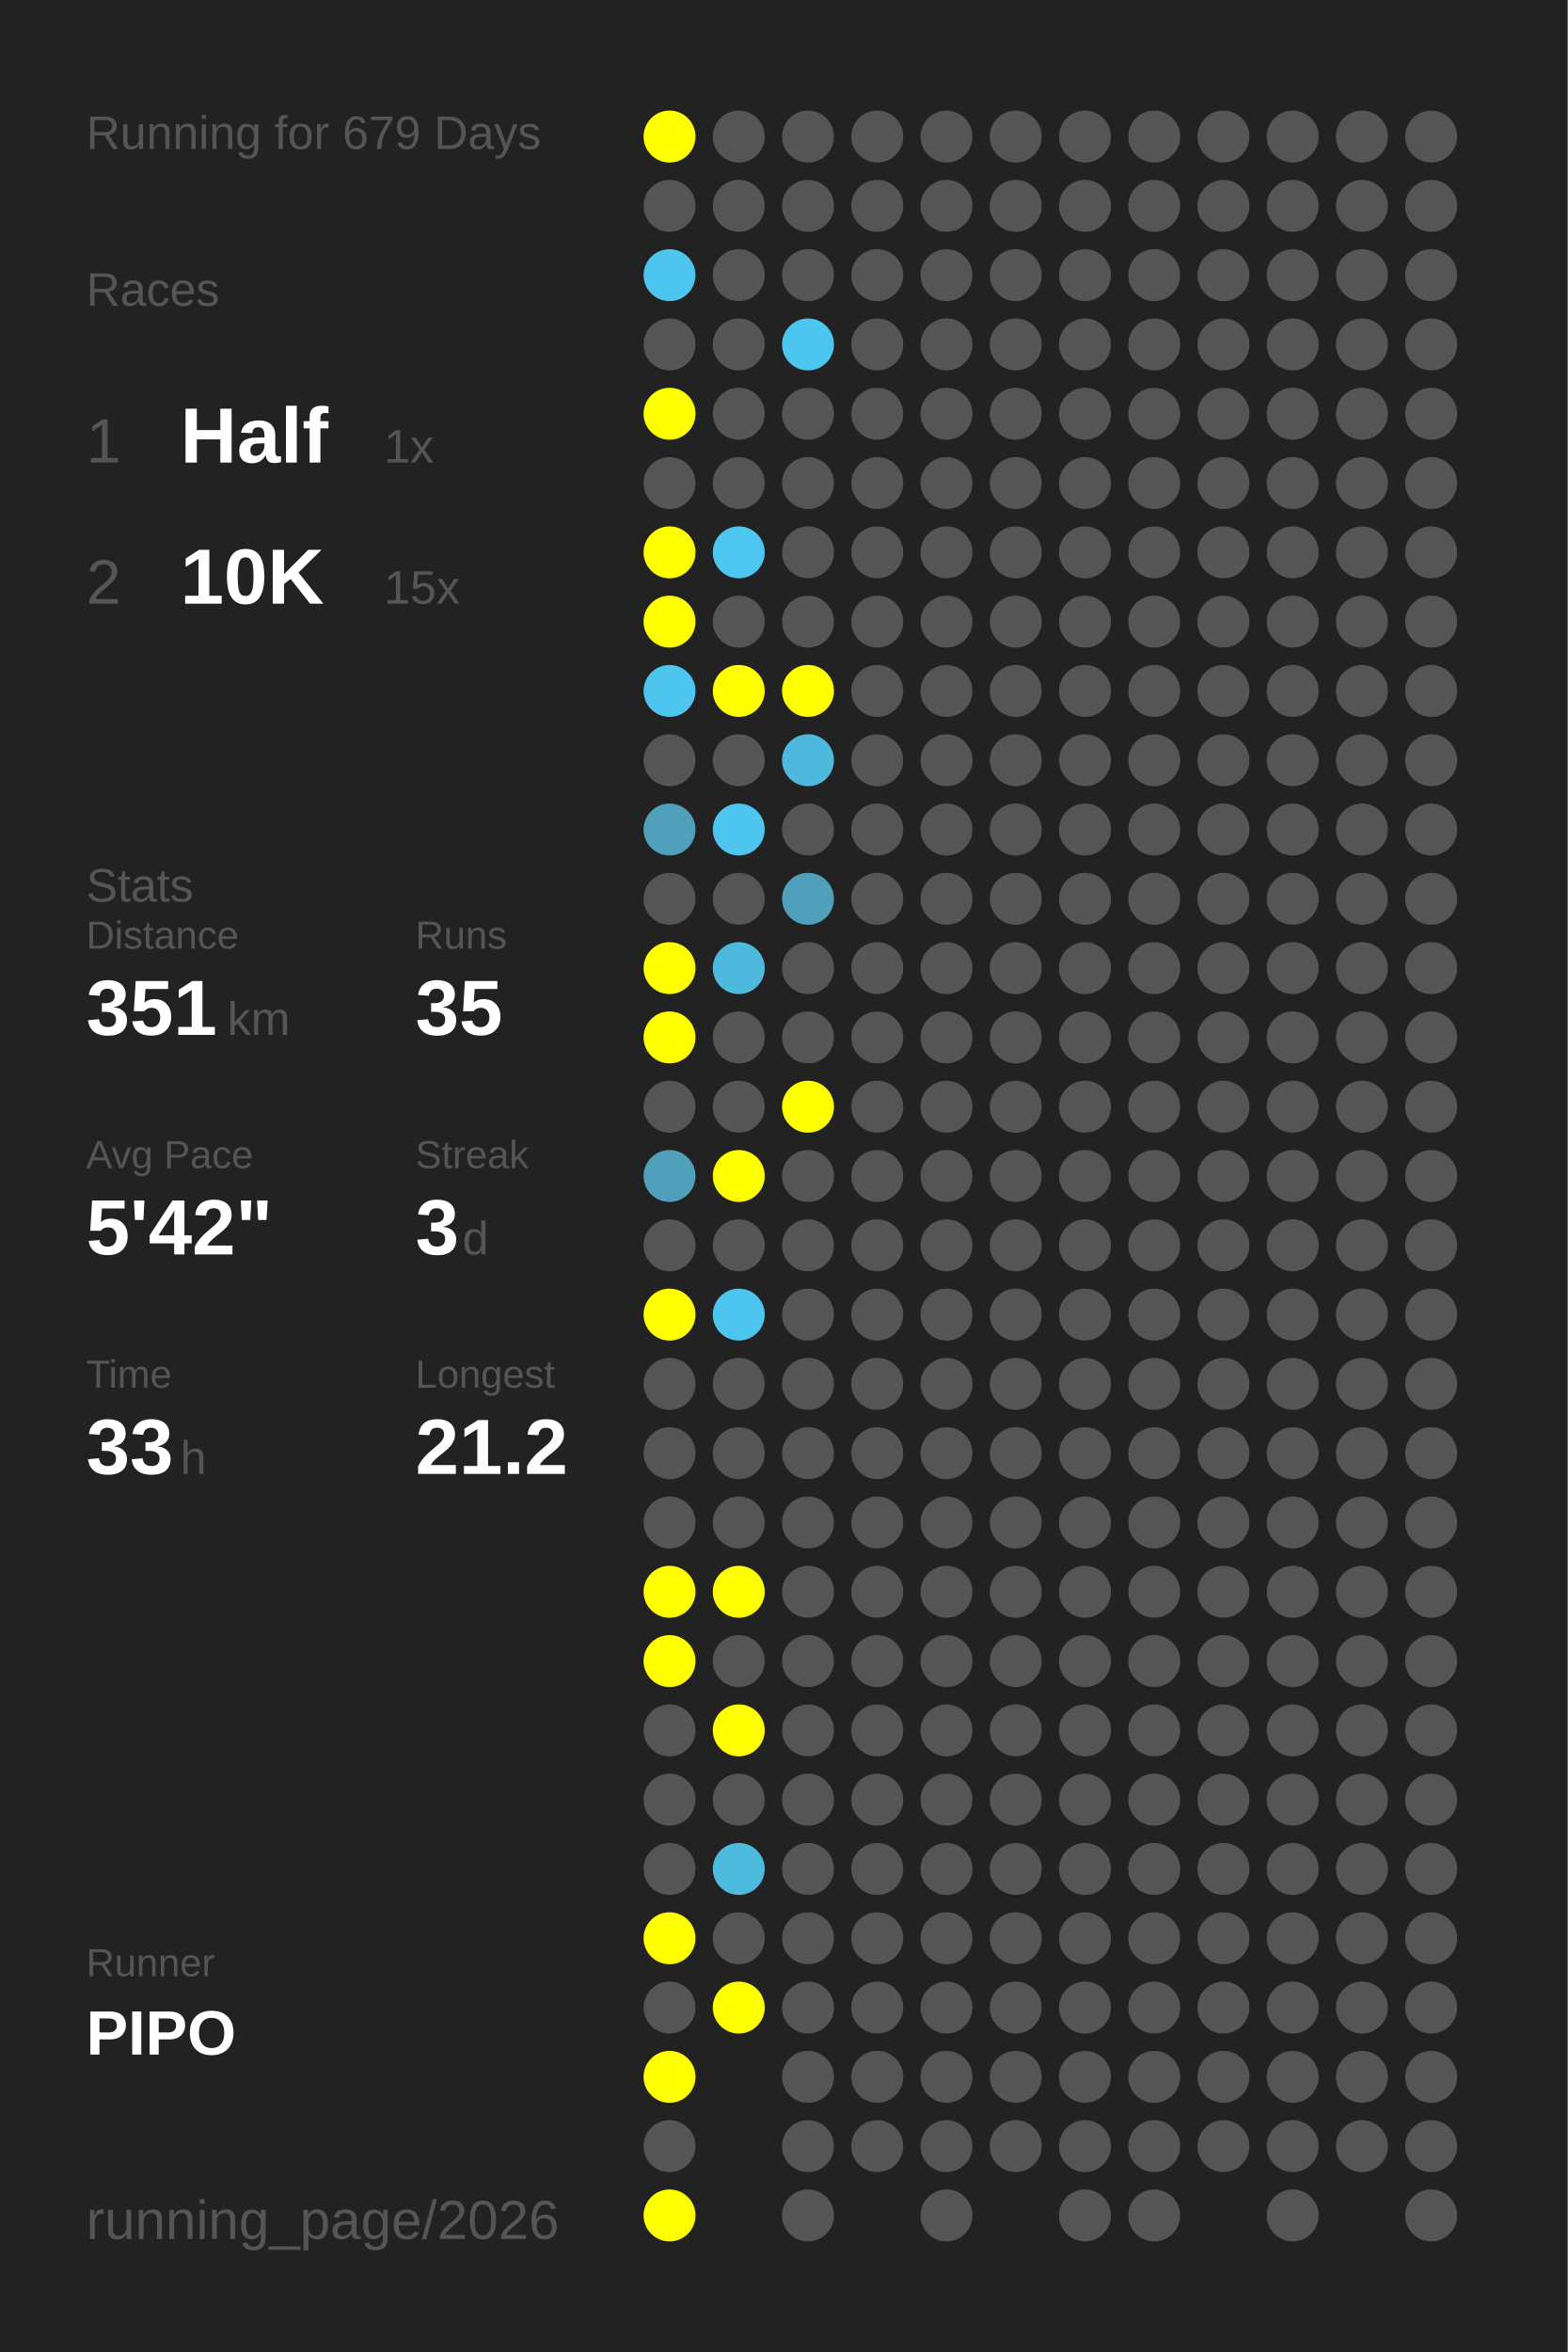
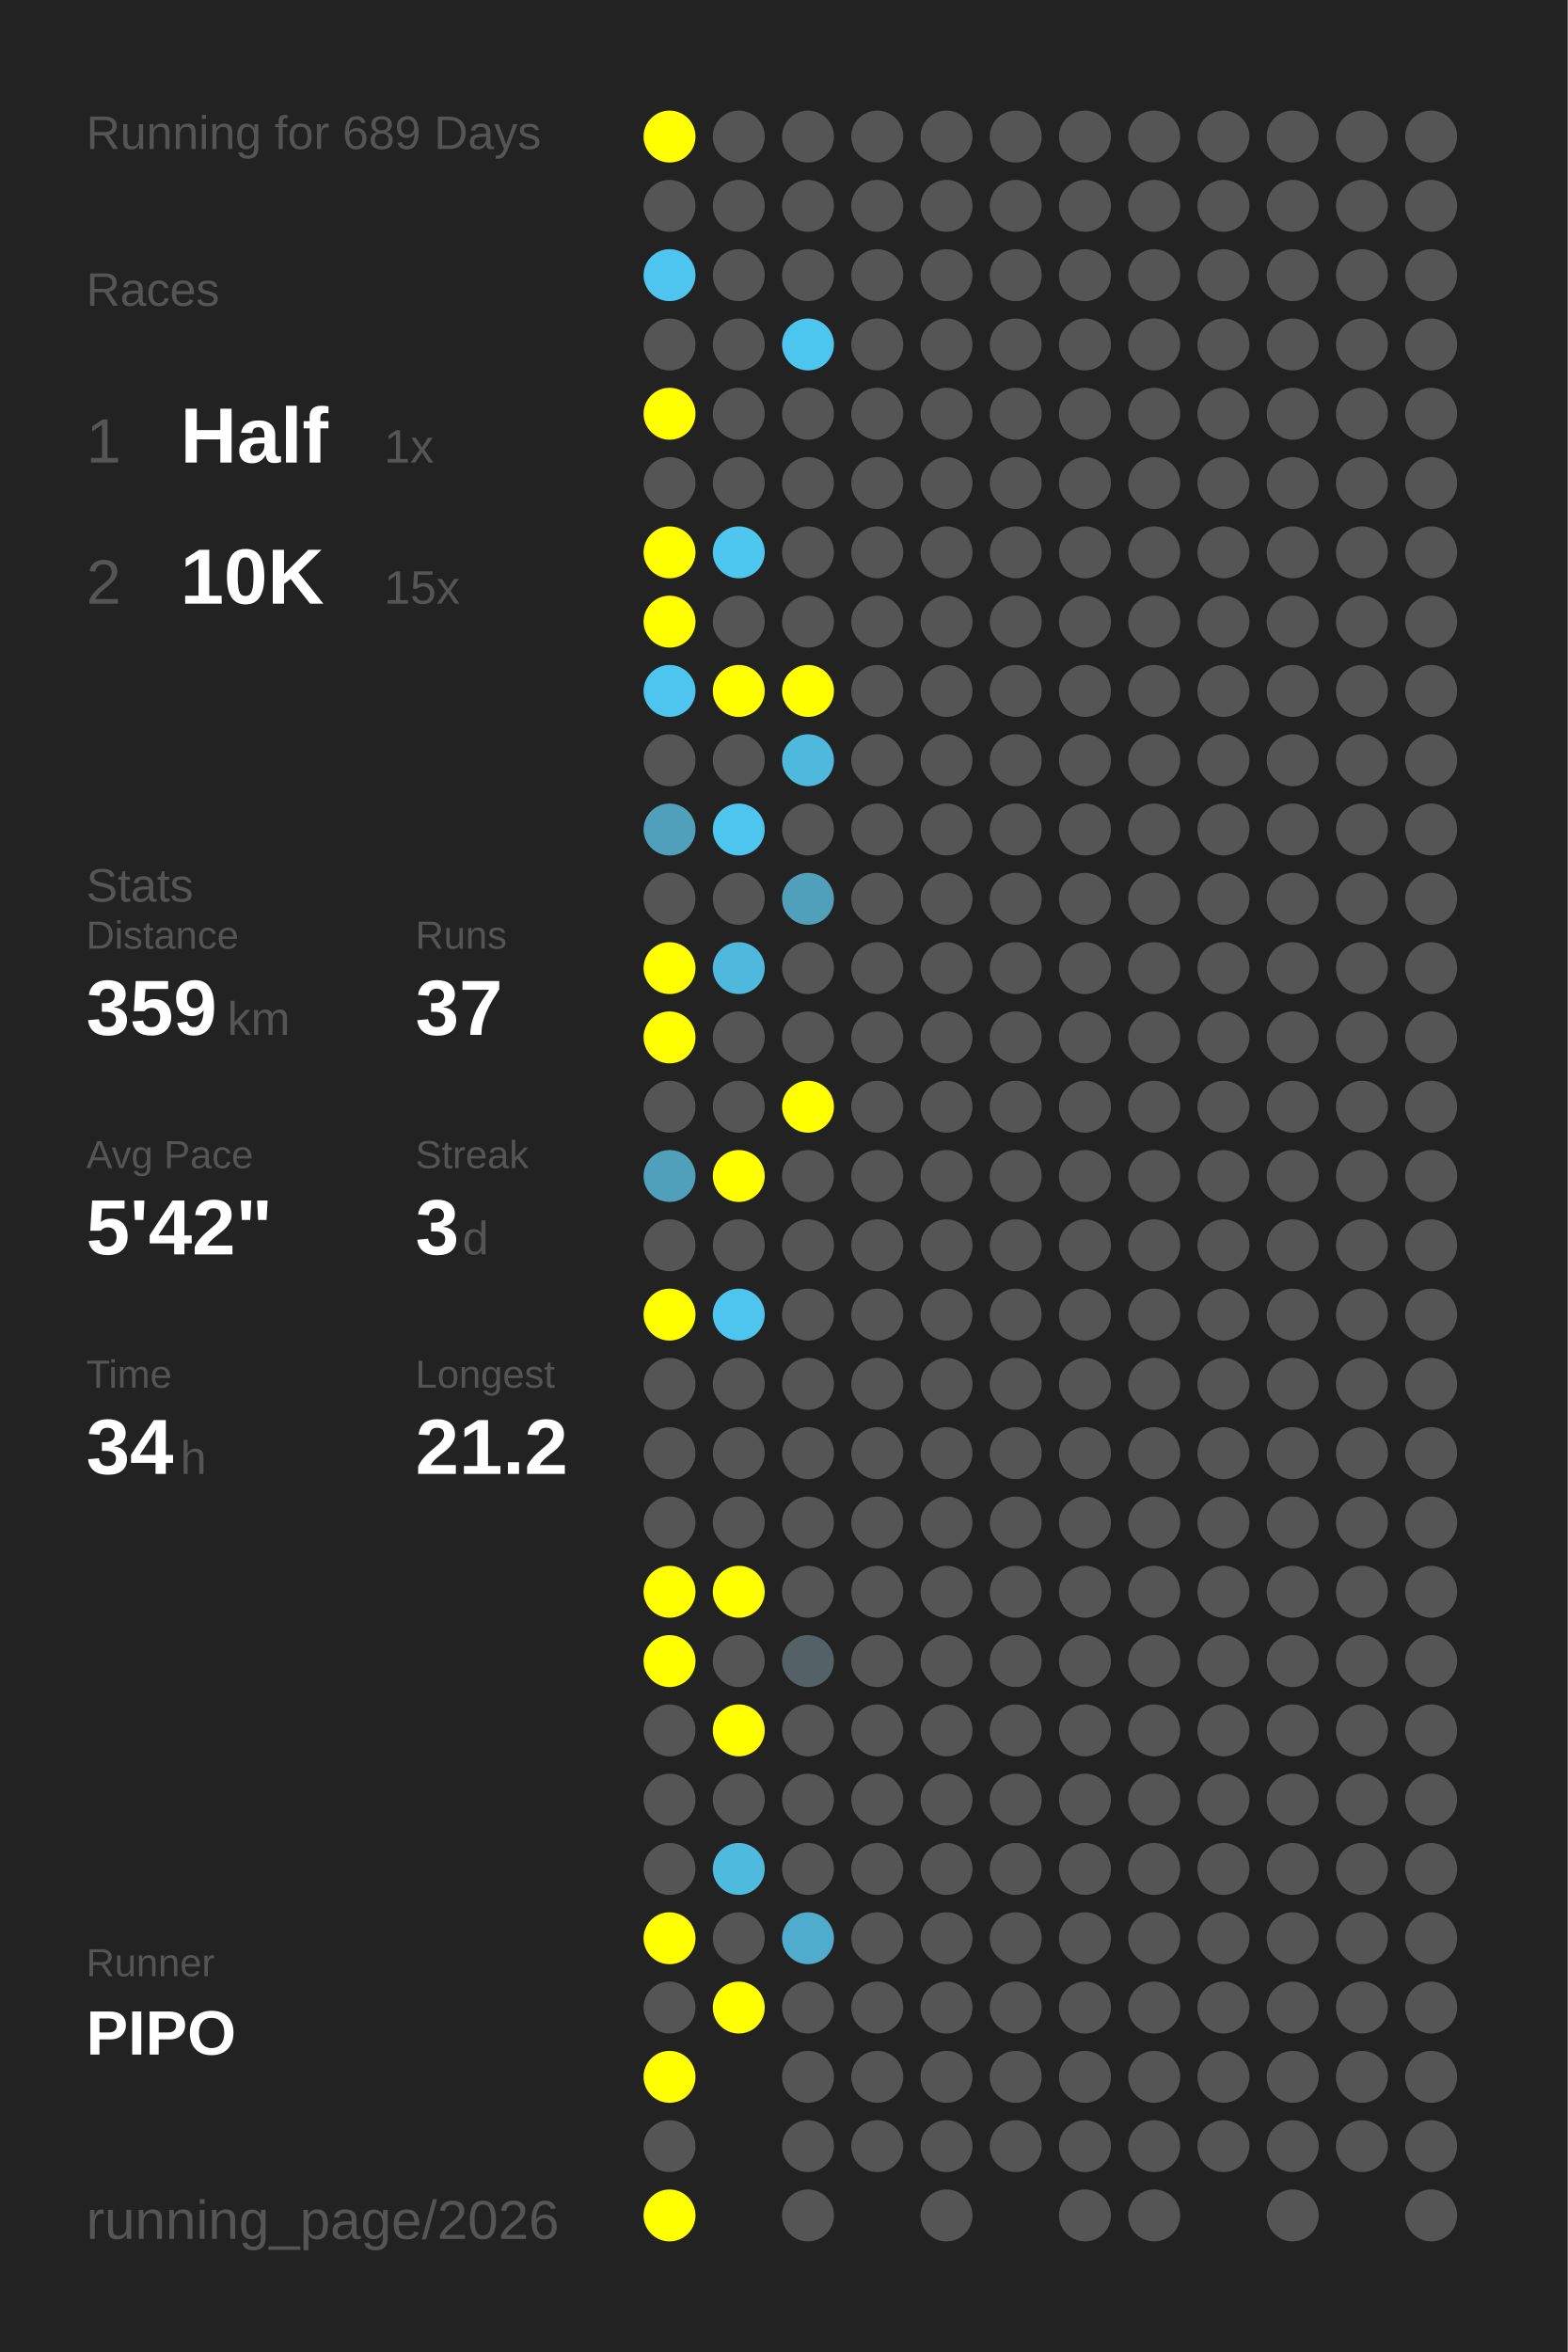
<svg xmlns="http://www.w3.org/2000/svg" baseProfile="full" height="300mm" version="1.1" viewBox="0,0,200,300" width="200mm">
  <defs />
  <rect fill="#222222" height="300" width="200" x="0" y="0" />
-   <text fill="#555555" style="font-size:6px; font-family:Arial;" x="11" y="19">Running for 679 Days</text>
+   <text fill="#555555" style="font-size:6px; font-family:Arial;" x="11" y="19">Running for 689 Days</text>
  <text fill="#555555" style="font-size:6px; font-family:Arial;" x="11" y="39">Races</text>
  <text fill="#555555" style="font-size:8px; font-family:Arial;" x="11" y="59">1</text>
  <text fill="#FFFFFF" style="font-size:10px; font-family:Arial; font-weight:bold;" x="23" y="59">Half</text>
  <text fill="#555555" style="font-size:6px; font-family:Arial;" x="49" y="59">1x</text>
  <text fill="#555555" style="font-size:8px; font-family:Arial;" x="11" y="77">2</text>
  <text fill="#FFFFFF" style="font-size:10px; font-family:Arial; font-weight:bold;" x="23" y="77">10K</text>
  <text fill="#555555" style="font-size:6px; font-family:Arial;" x="49" y="77">15x</text>
  <text fill="#555555" style="font-size:6px; font-family:Arial;" x="11" y="115">Stats</text>
  <text fill="#555555" style="font-size:5px; font-family:Arial;" x="11" y="121">Distance</text>
-   <text fill="#FFFFFF" style="font-size:10px; font-family:Arial; font-weight:bold;" x="11" y="132">351</text>
+   <text fill="#FFFFFF" style="font-size:10px; font-family:Arial; font-weight:bold;" x="11" y="132">359</text>
  <text fill="#555555" style="font-size:6px; font-family:Arial;" x="29" y="132">km</text>
  <text fill="#555555" style="font-size:5px; font-family:Arial;" x="53" y="121">Runs</text>
-   <text fill="#FFFFFF" style="font-size:10px; font-family:Arial; font-weight:bold;" x="53" y="132">35</text>
+   <text fill="#FFFFFF" style="font-size:10px; font-family:Arial; font-weight:bold;" x="53" y="132">37</text>
  <text fill="#555555" style="font-size:5px; font-family:Arial;" x="11" y="149">Avg Pace</text>
  <text fill="#FFFFFF" style="font-size:10px; font-family:Arial; font-weight:bold;" x="11" y="160">5'42"</text>
  <text fill="#555555" style="font-size:5px; font-family:Arial;" x="53" y="149">Streak</text>
  <text fill="#FFFFFF" style="font-size:10px; font-family:Arial; font-weight:bold;" x="53" y="160">3</text>
  <text fill="#555555" style="font-size:6px; font-family:Arial;" x="59" y="160">d</text>
  <text fill="#555555" style="font-size:5px; font-family:Arial;" x="11" y="177">Time</text>
-   <text fill="#FFFFFF" style="font-size:10px; font-family:Arial; font-weight:bold;" x="11" y="188">33</text>
+   <text fill="#FFFFFF" style="font-size:10px; font-family:Arial; font-weight:bold;" x="11" y="188">34</text>
  <text fill="#555555" style="font-size:6px; font-family:Arial;" x="23" y="188">h</text>
  <text fill="#555555" style="font-size:5px; font-family:Arial;" x="53" y="177">Longest</text>
  <text fill="#FFFFFF" style="font-size:10px; font-family:Arial; font-weight:bold;" x="53" y="188">21.2</text>
  <text fill="#555555" style="font-size:5px; font-family:Arial;" x="11" y="252.065">Runner</text>
  <text fill="#FFFFFF" style="font-size:8px; font-family:Arial; font-weight:bold;" x="11" y="262.065">PIPO</text>
  <text fill="#555555" style="font-size:7px; font-family:Arial;" x="11" y="285.581">running_page/2026</text>
  <circle cx="85.417" cy="17.419" fill="#FFFF00" r="3.312" />
  <circle cx="85.417" cy="26.258" fill="#555555" r="3.312" />
  <circle cx="85.417" cy="35.097" fill="#4dc5ee" r="3.312" />
  <circle cx="85.417" cy="43.935" fill="#555555" r="3.312" />
  <circle cx="85.417" cy="52.774" fill="#FFFF00" r="3.312" />
  <circle cx="85.417" cy="61.613" fill="#555555" r="3.312" />
  <circle cx="85.417" cy="70.452" fill="#FFFF00" r="3.312" />
  <circle cx="85.417" cy="79.29" fill="#FFFF00" r="3.312" />
  <circle cx="85.417" cy="88.129" fill="#4dc5ee" r="3.312" />
  <circle cx="85.417" cy="96.968" fill="#555555" r="3.312" />
  <circle cx="85.417" cy="105.806" fill="#50a0bb" r="3.312" />
  <circle cx="85.417" cy="114.645" fill="#555555" r="3.312" />
  <circle cx="85.417" cy="123.484" fill="#FFFF00" r="3.312" />
  <circle cx="85.417" cy="132.323" fill="#FFFF00" r="3.312" />
  <circle cx="85.417" cy="141.161" fill="#555555" r="3.312" />
  <circle cx="85.417" cy="150" fill="#50a0bb" r="3.312" />
  <circle cx="85.417" cy="158.839" fill="#555555" r="3.312" />
  <circle cx="85.417" cy="167.677" fill="#FFFF00" r="3.312" />
  <circle cx="85.417" cy="176.516" fill="#555555" r="3.312" />
  <circle cx="85.417" cy="185.355" fill="#555555" r="3.312" />
  <circle cx="85.417" cy="194.194" fill="#555555" r="3.312" />
  <circle cx="85.417" cy="203.032" fill="#FFFF00" r="3.312" />
  <circle cx="85.417" cy="211.871" fill="#FFFF00" r="3.312" />
  <circle cx="85.417" cy="220.71" fill="#555555" r="3.312" />
  <circle cx="85.417" cy="229.548" fill="#555555" r="3.312" />
  <circle cx="85.417" cy="238.387" fill="#555555" r="3.312" />
  <circle cx="85.417" cy="247.226" fill="#FFFF00" r="3.312" />
  <circle cx="85.417" cy="256.065" fill="#555555" r="3.312" />
  <circle cx="85.417" cy="264.903" fill="#FFFF00" r="3.312" />
  <circle cx="85.417" cy="273.742" fill="#555555" r="3.312" />
  <circle cx="85.417" cy="282.581" fill="#FFFF00" r="3.312" />
  <circle cx="94.25" cy="17.419" fill="#555555" r="3.312" />
  <circle cx="94.25" cy="26.258" fill="#555555" r="3.312" />
  <circle cx="94.25" cy="35.097" fill="#555555" r="3.312" />
  <circle cx="94.25" cy="43.935" fill="#555555" r="3.312" />
  <circle cx="94.25" cy="52.774" fill="#555555" r="3.312" />
  <circle cx="94.25" cy="61.613" fill="#555555" r="3.312" />
  <circle cx="94.25" cy="70.452" fill="#4dc7f0" r="3.312" />
  <circle cx="94.25" cy="79.29" fill="#555555" r="3.312" />
  <circle cx="94.25" cy="88.129" fill="#FFFF00" r="3.312" />
  <circle cx="94.25" cy="96.968" fill="#555555" r="3.312" />
  <circle cx="94.25" cy="105.806" fill="#4dc5ee" r="3.312" />
  <circle cx="94.25" cy="114.645" fill="#555555" r="3.312" />
  <circle cx="94.25" cy="123.484" fill="#4eb9dd" r="3.312" />
  <circle cx="94.25" cy="132.323" fill="#555555" r="3.312" />
  <circle cx="94.25" cy="141.161" fill="#555555" r="3.312" />
  <circle cx="94.25" cy="150" fill="#FFFF00" r="3.312" />
  <circle cx="94.25" cy="158.839" fill="#555555" r="3.312" />
  <circle cx="94.25" cy="167.677" fill="#4dc5ee" r="3.312" />
  <circle cx="94.25" cy="176.516" fill="#555555" r="3.312" />
  <circle cx="94.25" cy="185.355" fill="#555555" r="3.312" />
  <circle cx="94.25" cy="194.194" fill="#555555" r="3.312" />
  <circle cx="94.25" cy="203.032" fill="#FFFF00" r="3.312" />
  <circle cx="94.25" cy="211.871" fill="#555555" r="3.312" />
  <circle cx="94.25" cy="220.71" fill="#FFFF00" r="3.312" />
  <circle cx="94.25" cy="229.548" fill="#555555" r="3.312" />
  <circle cx="94.25" cy="238.387" fill="#4ebade" r="3.312" />
  <circle cx="94.25" cy="247.226" fill="#555555" r="3.312" />
  <circle cx="94.25" cy="256.065" fill="#FFFF00" r="3.312" />
  <circle cx="103.083" cy="17.419" fill="#555555" r="3.312" />
  <circle cx="103.083" cy="26.258" fill="#555555" r="3.312" />
  <circle cx="103.083" cy="35.097" fill="#555555" r="3.312" />
  <circle cx="103.083" cy="43.935" fill="#4dc6ef" r="3.312" />
  <circle cx="103.083" cy="52.774" fill="#555555" r="3.312" />
  <circle cx="103.083" cy="61.613" fill="#555555" r="3.312" />
  <circle cx="103.083" cy="70.452" fill="#555555" r="3.312" />
  <circle cx="103.083" cy="79.29" fill="#555555" r="3.312" />
  <circle cx="103.083" cy="88.129" fill="#FFFF00" r="3.312" />
  <circle cx="103.083" cy="96.968" fill="#4eb9dd" r="3.312" />
  <circle cx="103.083" cy="105.806" fill="#555555" r="3.312" />
  <circle cx="103.083" cy="114.645" fill="#50a0bb" r="3.312" />
  <circle cx="103.083" cy="123.484" fill="#555555" r="3.312" />
  <circle cx="103.083" cy="132.323" fill="#555555" r="3.312" />
  <circle cx="103.083" cy="141.161" fill="#FFFF00" r="3.312" />
  <circle cx="103.083" cy="150" fill="#555555" r="3.312" />
  <circle cx="103.083" cy="158.839" fill="#555555" r="3.312" />
  <circle cx="103.083" cy="167.677" fill="#555555" r="3.312" />
  <circle cx="103.083" cy="176.516" fill="#555555" r="3.312" />
  <circle cx="103.083" cy="185.355" fill="#555555" r="3.312" />
  <circle cx="103.083" cy="194.194" fill="#555555" r="3.312" />
  <circle cx="103.083" cy="203.032" fill="#555555" r="3.312" />
-   <circle cx="103.083" cy="211.871" fill="#555555" r="3.312" />
+   <circle cx="103.083" cy="211.871" fill="#546166" r="3.312" />
  <circle cx="103.083" cy="220.71" fill="#555555" r="3.312" />
  <circle cx="103.083" cy="229.548" fill="#555555" r="3.312" />
  <circle cx="103.083" cy="238.387" fill="#555555" r="3.312" />
-   <circle cx="103.083" cy="247.226" fill="#555555" r="3.312" />
+   <circle cx="103.083" cy="247.226" fill="#4faccc" r="3.312" />
  <circle cx="103.083" cy="256.065" fill="#555555" r="3.312" />
  <circle cx="103.083" cy="264.903" fill="#555555" r="3.312" />
  <circle cx="103.083" cy="273.742" fill="#555555" r="3.312" />
  <circle cx="103.083" cy="282.581" fill="#555555" r="3.312" />
  <circle cx="111.917" cy="17.419" fill="#555555" r="3.312" />
  <circle cx="111.917" cy="26.258" fill="#555555" r="3.312" />
  <circle cx="111.917" cy="35.097" fill="#555555" r="3.312" />
  <circle cx="111.917" cy="43.935" fill="#555555" r="3.312" />
  <circle cx="111.917" cy="52.774" fill="#555555" r="3.312" />
  <circle cx="111.917" cy="61.613" fill="#555555" r="3.312" />
  <circle cx="111.917" cy="70.452" fill="#555555" r="3.312" />
  <circle cx="111.917" cy="79.29" fill="#555555" r="3.312" />
  <circle cx="111.917" cy="88.129" fill="#555555" r="3.312" />
  <circle cx="111.917" cy="96.968" fill="#555555" r="3.312" />
  <circle cx="111.917" cy="105.806" fill="#555555" r="3.312" />
  <circle cx="111.917" cy="114.645" fill="#555555" r="3.312" />
  <circle cx="111.917" cy="123.484" fill="#555555" r="3.312" />
  <circle cx="111.917" cy="132.323" fill="#555555" r="3.312" />
  <circle cx="111.917" cy="141.161" fill="#555555" r="3.312" />
  <circle cx="111.917" cy="150" fill="#555555" r="3.312" />
  <circle cx="111.917" cy="158.839" fill="#555555" r="3.312" />
  <circle cx="111.917" cy="167.677" fill="#555555" r="3.312" />
  <circle cx="111.917" cy="176.516" fill="#555555" r="3.312" />
  <circle cx="111.917" cy="185.355" fill="#555555" r="3.312" />
  <circle cx="111.917" cy="194.194" fill="#555555" r="3.312" />
  <circle cx="111.917" cy="203.032" fill="#555555" r="3.312" />
  <circle cx="111.917" cy="211.871" fill="#555555" r="3.312" />
  <circle cx="111.917" cy="220.71" fill="#555555" r="3.312" />
  <circle cx="111.917" cy="229.548" fill="#555555" r="3.312" />
  <circle cx="111.917" cy="238.387" fill="#555555" r="3.312" />
  <circle cx="111.917" cy="247.226" fill="#555555" r="3.312" />
  <circle cx="111.917" cy="256.065" fill="#555555" r="3.312" />
  <circle cx="111.917" cy="264.903" fill="#555555" r="3.312" />
  <circle cx="111.917" cy="273.742" fill="#555555" r="3.312" />
  <circle cx="120.75" cy="17.419" fill="#555555" r="3.312" />
  <circle cx="120.75" cy="26.258" fill="#555555" r="3.312" />
  <circle cx="120.75" cy="35.097" fill="#555555" r="3.312" />
  <circle cx="120.75" cy="43.935" fill="#555555" r="3.312" />
  <circle cx="120.75" cy="52.774" fill="#555555" r="3.312" />
  <circle cx="120.75" cy="61.613" fill="#555555" r="3.312" />
  <circle cx="120.75" cy="70.452" fill="#555555" r="3.312" />
  <circle cx="120.75" cy="79.29" fill="#555555" r="3.312" />
  <circle cx="120.75" cy="88.129" fill="#555555" r="3.312" />
  <circle cx="120.75" cy="96.968" fill="#555555" r="3.312" />
  <circle cx="120.75" cy="105.806" fill="#555555" r="3.312" />
  <circle cx="120.75" cy="114.645" fill="#555555" r="3.312" />
  <circle cx="120.75" cy="123.484" fill="#555555" r="3.312" />
  <circle cx="120.75" cy="132.323" fill="#555555" r="3.312" />
  <circle cx="120.75" cy="141.161" fill="#555555" r="3.312" />
  <circle cx="120.75" cy="150" fill="#555555" r="3.312" />
  <circle cx="120.75" cy="158.839" fill="#555555" r="3.312" />
  <circle cx="120.75" cy="167.677" fill="#555555" r="3.312" />
  <circle cx="120.75" cy="176.516" fill="#555555" r="3.312" />
  <circle cx="120.75" cy="185.355" fill="#555555" r="3.312" />
  <circle cx="120.75" cy="194.194" fill="#555555" r="3.312" />
  <circle cx="120.75" cy="203.032" fill="#555555" r="3.312" />
  <circle cx="120.75" cy="211.871" fill="#555555" r="3.312" />
  <circle cx="120.75" cy="220.71" fill="#555555" r="3.312" />
  <circle cx="120.75" cy="229.548" fill="#555555" r="3.312" />
  <circle cx="120.75" cy="238.387" fill="#555555" r="3.312" />
  <circle cx="120.75" cy="247.226" fill="#555555" r="3.312" />
  <circle cx="120.75" cy="256.065" fill="#555555" r="3.312" />
  <circle cx="120.75" cy="264.903" fill="#555555" r="3.312" />
  <circle cx="120.75" cy="273.742" fill="#555555" r="3.312" />
  <circle cx="120.75" cy="282.581" fill="#555555" r="3.312" />
  <circle cx="129.583" cy="17.419" fill="#555555" r="3.312" />
  <circle cx="129.583" cy="26.258" fill="#555555" r="3.312" />
  <circle cx="129.583" cy="35.097" fill="#555555" r="3.312" />
  <circle cx="129.583" cy="43.935" fill="#555555" r="3.312" />
  <circle cx="129.583" cy="52.774" fill="#555555" r="3.312" />
  <circle cx="129.583" cy="61.613" fill="#555555" r="3.312" />
  <circle cx="129.583" cy="70.452" fill="#555555" r="3.312" />
  <circle cx="129.583" cy="79.29" fill="#555555" r="3.312" />
  <circle cx="129.583" cy="88.129" fill="#555555" r="3.312" />
  <circle cx="129.583" cy="96.968" fill="#555555" r="3.312" />
  <circle cx="129.583" cy="105.806" fill="#555555" r="3.312" />
  <circle cx="129.583" cy="114.645" fill="#555555" r="3.312" />
  <circle cx="129.583" cy="123.484" fill="#555555" r="3.312" />
  <circle cx="129.583" cy="132.323" fill="#555555" r="3.312" />
  <circle cx="129.583" cy="141.161" fill="#555555" r="3.312" />
  <circle cx="129.583" cy="150" fill="#555555" r="3.312" />
  <circle cx="129.583" cy="158.839" fill="#555555" r="3.312" />
  <circle cx="129.583" cy="167.677" fill="#555555" r="3.312" />
  <circle cx="129.583" cy="176.516" fill="#555555" r="3.312" />
  <circle cx="129.583" cy="185.355" fill="#555555" r="3.312" />
  <circle cx="129.583" cy="194.194" fill="#555555" r="3.312" />
  <circle cx="129.583" cy="203.032" fill="#555555" r="3.312" />
  <circle cx="129.583" cy="211.871" fill="#555555" r="3.312" />
  <circle cx="129.583" cy="220.71" fill="#555555" r="3.312" />
  <circle cx="129.583" cy="229.548" fill="#555555" r="3.312" />
  <circle cx="129.583" cy="238.387" fill="#555555" r="3.312" />
  <circle cx="129.583" cy="247.226" fill="#555555" r="3.312" />
  <circle cx="129.583" cy="256.065" fill="#555555" r="3.312" />
  <circle cx="129.583" cy="264.903" fill="#555555" r="3.312" />
  <circle cx="129.583" cy="273.742" fill="#555555" r="3.312" />
  <circle cx="138.417" cy="17.419" fill="#555555" r="3.312" />
  <circle cx="138.417" cy="26.258" fill="#555555" r="3.312" />
  <circle cx="138.417" cy="35.097" fill="#555555" r="3.312" />
  <circle cx="138.417" cy="43.935" fill="#555555" r="3.312" />
  <circle cx="138.417" cy="52.774" fill="#555555" r="3.312" />
  <circle cx="138.417" cy="61.613" fill="#555555" r="3.312" />
  <circle cx="138.417" cy="70.452" fill="#555555" r="3.312" />
  <circle cx="138.417" cy="79.29" fill="#555555" r="3.312" />
  <circle cx="138.417" cy="88.129" fill="#555555" r="3.312" />
  <circle cx="138.417" cy="96.968" fill="#555555" r="3.312" />
  <circle cx="138.417" cy="105.806" fill="#555555" r="3.312" />
  <circle cx="138.417" cy="114.645" fill="#555555" r="3.312" />
  <circle cx="138.417" cy="123.484" fill="#555555" r="3.312" />
  <circle cx="138.417" cy="132.323" fill="#555555" r="3.312" />
  <circle cx="138.417" cy="141.161" fill="#555555" r="3.312" />
  <circle cx="138.417" cy="150" fill="#555555" r="3.312" />
  <circle cx="138.417" cy="158.839" fill="#555555" r="3.312" />
  <circle cx="138.417" cy="167.677" fill="#555555" r="3.312" />
  <circle cx="138.417" cy="176.516" fill="#555555" r="3.312" />
  <circle cx="138.417" cy="185.355" fill="#555555" r="3.312" />
  <circle cx="138.417" cy="194.194" fill="#555555" r="3.312" />
  <circle cx="138.417" cy="203.032" fill="#555555" r="3.312" />
  <circle cx="138.417" cy="211.871" fill="#555555" r="3.312" />
  <circle cx="138.417" cy="220.71" fill="#555555" r="3.312" />
  <circle cx="138.417" cy="229.548" fill="#555555" r="3.312" />
  <circle cx="138.417" cy="238.387" fill="#555555" r="3.312" />
  <circle cx="138.417" cy="247.226" fill="#555555" r="3.312" />
  <circle cx="138.417" cy="256.065" fill="#555555" r="3.312" />
  <circle cx="138.417" cy="264.903" fill="#555555" r="3.312" />
  <circle cx="138.417" cy="273.742" fill="#555555" r="3.312" />
  <circle cx="138.417" cy="282.581" fill="#555555" r="3.312" />
  <circle cx="147.25" cy="17.419" fill="#555555" r="3.312" />
  <circle cx="147.25" cy="26.258" fill="#555555" r="3.312" />
  <circle cx="147.25" cy="35.097" fill="#555555" r="3.312" />
  <circle cx="147.25" cy="43.935" fill="#555555" r="3.312" />
  <circle cx="147.25" cy="52.774" fill="#555555" r="3.312" />
  <circle cx="147.25" cy="61.613" fill="#555555" r="3.312" />
  <circle cx="147.25" cy="70.452" fill="#555555" r="3.312" />
  <circle cx="147.25" cy="79.29" fill="#555555" r="3.312" />
  <circle cx="147.25" cy="88.129" fill="#555555" r="3.312" />
  <circle cx="147.25" cy="96.968" fill="#555555" r="3.312" />
  <circle cx="147.25" cy="105.806" fill="#555555" r="3.312" />
  <circle cx="147.25" cy="114.645" fill="#555555" r="3.312" />
  <circle cx="147.25" cy="123.484" fill="#555555" r="3.312" />
  <circle cx="147.25" cy="132.323" fill="#555555" r="3.312" />
  <circle cx="147.25" cy="141.161" fill="#555555" r="3.312" />
  <circle cx="147.25" cy="150" fill="#555555" r="3.312" />
  <circle cx="147.25" cy="158.839" fill="#555555" r="3.312" />
  <circle cx="147.25" cy="167.677" fill="#555555" r="3.312" />
  <circle cx="147.25" cy="176.516" fill="#555555" r="3.312" />
  <circle cx="147.25" cy="185.355" fill="#555555" r="3.312" />
  <circle cx="147.25" cy="194.194" fill="#555555" r="3.312" />
  <circle cx="147.25" cy="203.032" fill="#555555" r="3.312" />
  <circle cx="147.25" cy="211.871" fill="#555555" r="3.312" />
  <circle cx="147.25" cy="220.71" fill="#555555" r="3.312" />
  <circle cx="147.25" cy="229.548" fill="#555555" r="3.312" />
  <circle cx="147.25" cy="238.387" fill="#555555" r="3.312" />
  <circle cx="147.25" cy="247.226" fill="#555555" r="3.312" />
  <circle cx="147.25" cy="256.065" fill="#555555" r="3.312" />
  <circle cx="147.25" cy="264.903" fill="#555555" r="3.312" />
  <circle cx="147.25" cy="273.742" fill="#555555" r="3.312" />
  <circle cx="147.25" cy="282.581" fill="#555555" r="3.312" />
  <circle cx="156.083" cy="17.419" fill="#555555" r="3.312" />
  <circle cx="156.083" cy="26.258" fill="#555555" r="3.312" />
  <circle cx="156.083" cy="35.097" fill="#555555" r="3.312" />
  <circle cx="156.083" cy="43.935" fill="#555555" r="3.312" />
  <circle cx="156.083" cy="52.774" fill="#555555" r="3.312" />
  <circle cx="156.083" cy="61.613" fill="#555555" r="3.312" />
  <circle cx="156.083" cy="70.452" fill="#555555" r="3.312" />
  <circle cx="156.083" cy="79.29" fill="#555555" r="3.312" />
  <circle cx="156.083" cy="88.129" fill="#555555" r="3.312" />
  <circle cx="156.083" cy="96.968" fill="#555555" r="3.312" />
  <circle cx="156.083" cy="105.806" fill="#555555" r="3.312" />
  <circle cx="156.083" cy="114.645" fill="#555555" r="3.312" />
  <circle cx="156.083" cy="123.484" fill="#555555" r="3.312" />
  <circle cx="156.083" cy="132.323" fill="#555555" r="3.312" />
  <circle cx="156.083" cy="141.161" fill="#555555" r="3.312" />
  <circle cx="156.083" cy="150" fill="#555555" r="3.312" />
  <circle cx="156.083" cy="158.839" fill="#555555" r="3.312" />
  <circle cx="156.083" cy="167.677" fill="#555555" r="3.312" />
  <circle cx="156.083" cy="176.516" fill="#555555" r="3.312" />
  <circle cx="156.083" cy="185.355" fill="#555555" r="3.312" />
  <circle cx="156.083" cy="194.194" fill="#555555" r="3.312" />
  <circle cx="156.083" cy="203.032" fill="#555555" r="3.312" />
  <circle cx="156.083" cy="211.871" fill="#555555" r="3.312" />
  <circle cx="156.083" cy="220.71" fill="#555555" r="3.312" />
  <circle cx="156.083" cy="229.548" fill="#555555" r="3.312" />
  <circle cx="156.083" cy="238.387" fill="#555555" r="3.312" />
  <circle cx="156.083" cy="247.226" fill="#555555" r="3.312" />
  <circle cx="156.083" cy="256.065" fill="#555555" r="3.312" />
  <circle cx="156.083" cy="264.903" fill="#555555" r="3.312" />
  <circle cx="156.083" cy="273.742" fill="#555555" r="3.312" />
  <circle cx="164.917" cy="17.419" fill="#555555" r="3.312" />
  <circle cx="164.917" cy="26.258" fill="#555555" r="3.312" />
  <circle cx="164.917" cy="35.097" fill="#555555" r="3.312" />
  <circle cx="164.917" cy="43.935" fill="#555555" r="3.312" />
  <circle cx="164.917" cy="52.774" fill="#555555" r="3.312" />
  <circle cx="164.917" cy="61.613" fill="#555555" r="3.312" />
  <circle cx="164.917" cy="70.452" fill="#555555" r="3.312" />
  <circle cx="164.917" cy="79.29" fill="#555555" r="3.312" />
  <circle cx="164.917" cy="88.129" fill="#555555" r="3.312" />
  <circle cx="164.917" cy="96.968" fill="#555555" r="3.312" />
  <circle cx="164.917" cy="105.806" fill="#555555" r="3.312" />
  <circle cx="164.917" cy="114.645" fill="#555555" r="3.312" />
  <circle cx="164.917" cy="123.484" fill="#555555" r="3.312" />
  <circle cx="164.917" cy="132.323" fill="#555555" r="3.312" />
  <circle cx="164.917" cy="141.161" fill="#555555" r="3.312" />
  <circle cx="164.917" cy="150" fill="#555555" r="3.312" />
  <circle cx="164.917" cy="158.839" fill="#555555" r="3.312" />
  <circle cx="164.917" cy="167.677" fill="#555555" r="3.312" />
  <circle cx="164.917" cy="176.516" fill="#555555" r="3.312" />
  <circle cx="164.917" cy="185.355" fill="#555555" r="3.312" />
  <circle cx="164.917" cy="194.194" fill="#555555" r="3.312" />
  <circle cx="164.917" cy="203.032" fill="#555555" r="3.312" />
  <circle cx="164.917" cy="211.871" fill="#555555" r="3.312" />
  <circle cx="164.917" cy="220.71" fill="#555555" r="3.312" />
  <circle cx="164.917" cy="229.548" fill="#555555" r="3.312" />
  <circle cx="164.917" cy="238.387" fill="#555555" r="3.312" />
  <circle cx="164.917" cy="247.226" fill="#555555" r="3.312" />
  <circle cx="164.917" cy="256.065" fill="#555555" r="3.312" />
  <circle cx="164.917" cy="264.903" fill="#555555" r="3.312" />
  <circle cx="164.917" cy="273.742" fill="#555555" r="3.312" />
  <circle cx="164.917" cy="282.581" fill="#555555" r="3.312" />
  <circle cx="173.75" cy="17.419" fill="#555555" r="3.312" />
  <circle cx="173.75" cy="26.258" fill="#555555" r="3.312" />
  <circle cx="173.75" cy="35.097" fill="#555555" r="3.312" />
  <circle cx="173.75" cy="43.935" fill="#555555" r="3.312" />
  <circle cx="173.75" cy="52.774" fill="#555555" r="3.312" />
  <circle cx="173.75" cy="61.613" fill="#555555" r="3.312" />
  <circle cx="173.75" cy="70.452" fill="#555555" r="3.312" />
  <circle cx="173.75" cy="79.29" fill="#555555" r="3.312" />
  <circle cx="173.75" cy="88.129" fill="#555555" r="3.312" />
  <circle cx="173.75" cy="96.968" fill="#555555" r="3.312" />
  <circle cx="173.75" cy="105.806" fill="#555555" r="3.312" />
  <circle cx="173.75" cy="114.645" fill="#555555" r="3.312" />
  <circle cx="173.75" cy="123.484" fill="#555555" r="3.312" />
  <circle cx="173.75" cy="132.323" fill="#555555" r="3.312" />
  <circle cx="173.75" cy="141.161" fill="#555555" r="3.312" />
  <circle cx="173.75" cy="150" fill="#555555" r="3.312" />
  <circle cx="173.75" cy="158.839" fill="#555555" r="3.312" />
  <circle cx="173.75" cy="167.677" fill="#555555" r="3.312" />
  <circle cx="173.75" cy="176.516" fill="#555555" r="3.312" />
  <circle cx="173.75" cy="185.355" fill="#555555" r="3.312" />
  <circle cx="173.75" cy="194.194" fill="#555555" r="3.312" />
  <circle cx="173.75" cy="203.032" fill="#555555" r="3.312" />
  <circle cx="173.75" cy="211.871" fill="#555555" r="3.312" />
  <circle cx="173.75" cy="220.71" fill="#555555" r="3.312" />
  <circle cx="173.75" cy="229.548" fill="#555555" r="3.312" />
  <circle cx="173.75" cy="238.387" fill="#555555" r="3.312" />
  <circle cx="173.75" cy="247.226" fill="#555555" r="3.312" />
  <circle cx="173.75" cy="256.065" fill="#555555" r="3.312" />
  <circle cx="173.75" cy="264.903" fill="#555555" r="3.312" />
  <circle cx="173.75" cy="273.742" fill="#555555" r="3.312" />
  <circle cx="182.583" cy="17.419" fill="#555555" r="3.312" />
  <circle cx="182.583" cy="26.258" fill="#555555" r="3.312" />
  <circle cx="182.583" cy="35.097" fill="#555555" r="3.312" />
  <circle cx="182.583" cy="43.935" fill="#555555" r="3.312" />
  <circle cx="182.583" cy="52.774" fill="#555555" r="3.312" />
  <circle cx="182.583" cy="61.613" fill="#555555" r="3.312" />
  <circle cx="182.583" cy="70.452" fill="#555555" r="3.312" />
  <circle cx="182.583" cy="79.29" fill="#555555" r="3.312" />
  <circle cx="182.583" cy="88.129" fill="#555555" r="3.312" />
  <circle cx="182.583" cy="96.968" fill="#555555" r="3.312" />
  <circle cx="182.583" cy="105.806" fill="#555555" r="3.312" />
  <circle cx="182.583" cy="114.645" fill="#555555" r="3.312" />
  <circle cx="182.583" cy="123.484" fill="#555555" r="3.312" />
  <circle cx="182.583" cy="132.323" fill="#555555" r="3.312" />
  <circle cx="182.583" cy="141.161" fill="#555555" r="3.312" />
  <circle cx="182.583" cy="150" fill="#555555" r="3.312" />
  <circle cx="182.583" cy="158.839" fill="#555555" r="3.312" />
  <circle cx="182.583" cy="167.677" fill="#555555" r="3.312" />
  <circle cx="182.583" cy="176.516" fill="#555555" r="3.312" />
  <circle cx="182.583" cy="185.355" fill="#555555" r="3.312" />
  <circle cx="182.583" cy="194.194" fill="#555555" r="3.312" />
  <circle cx="182.583" cy="203.032" fill="#555555" r="3.312" />
  <circle cx="182.583" cy="211.871" fill="#555555" r="3.312" />
  <circle cx="182.583" cy="220.71" fill="#555555" r="3.312" />
  <circle cx="182.583" cy="229.548" fill="#555555" r="3.312" />
  <circle cx="182.583" cy="238.387" fill="#555555" r="3.312" />
  <circle cx="182.583" cy="247.226" fill="#555555" r="3.312" />
  <circle cx="182.583" cy="256.065" fill="#555555" r="3.312" />
  <circle cx="182.583" cy="264.903" fill="#555555" r="3.312" />
  <circle cx="182.583" cy="273.742" fill="#555555" r="3.312" />
  <circle cx="182.583" cy="282.581" fill="#555555" r="3.312" />
</svg>
